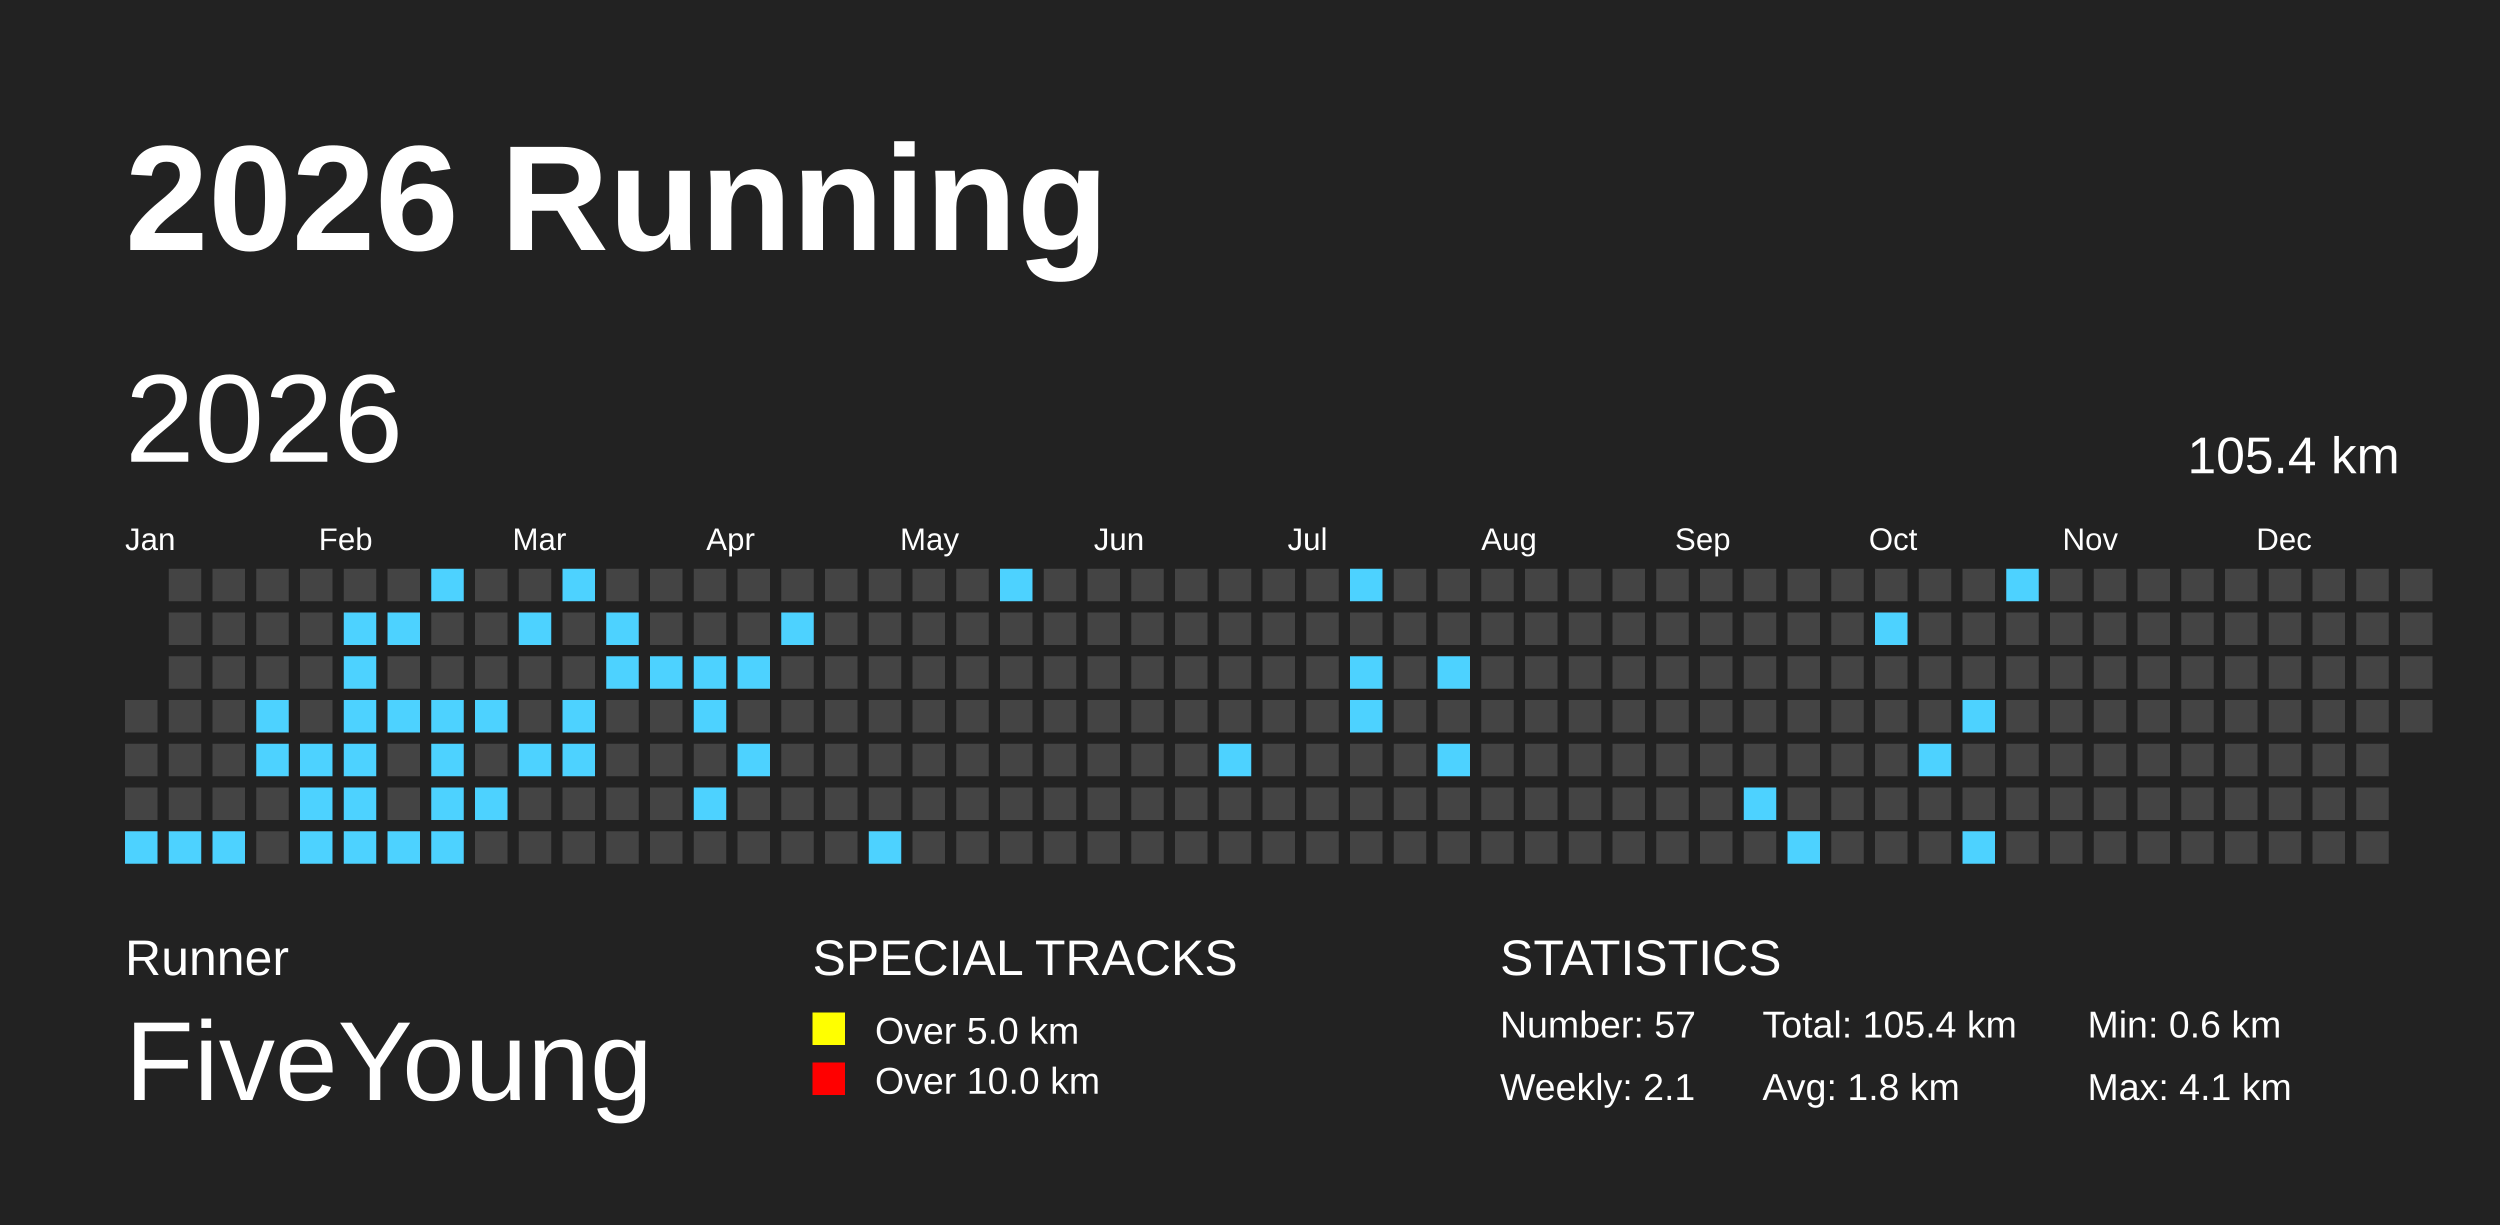
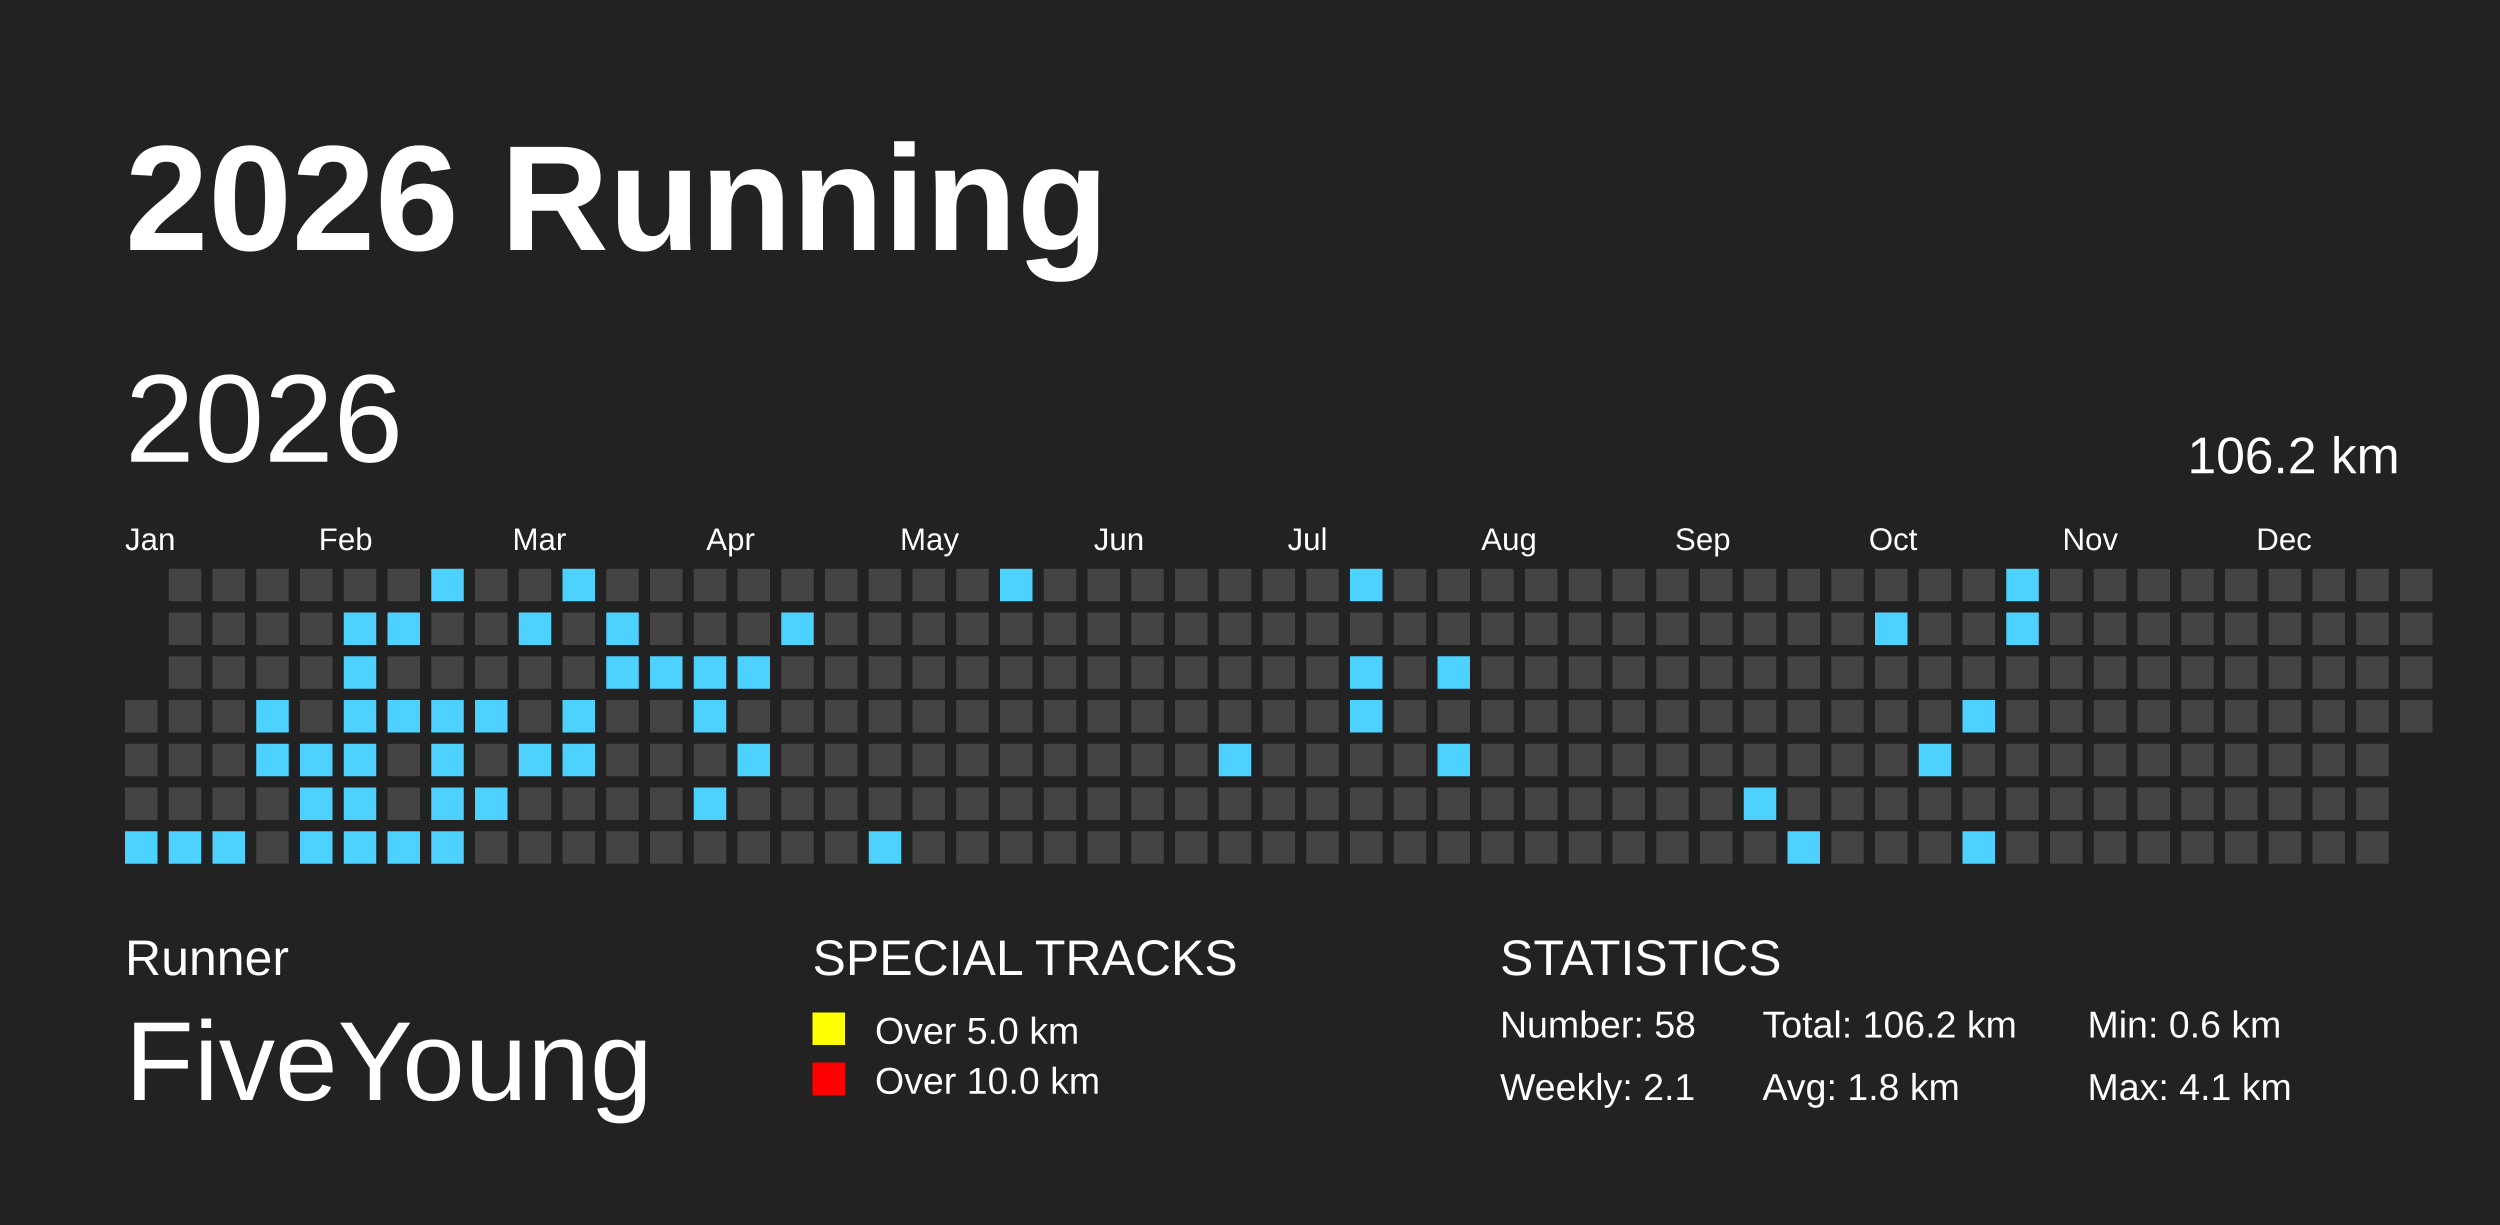
<svg xmlns="http://www.w3.org/2000/svg" baseProfile="full" height="98mm" version="1.1" viewBox="0,0,200,98" width="200mm">
  <defs />
  <rect fill="#222222" height="98" width="200" x="0" y="0" />
  <text fill="#FFFFFF" style="font-size:12px; font-family:Arial; font-weight:bold;" x="10" y="20">2026 Running</text>
  <text fill="#FFFFFF" style="font-size:4px; font-family:Arial" x="10" y="78">Runner</text>
  <text fill="#FFFFFF" style="font-size:9px; font-family:Arial" x="10" y="88">FiveYoung</text>
  <text fill="#FFFFFF" style="font-size:4px; font-family:Arial" x="65" y="78">SPECIAL TRACKS</text>
  <rect fill="yellow" height="2.6" width="2.6" x="65" y="81" />
  <text fill="#FFFFFF" style="font-size:3px; font-family:Arial" x="70" y="83.5">Over 5.0 km</text>
  <rect fill="red" height="2.6" width="2.6" x="65" y="85" />
  <text fill="#FFFFFF" style="font-size:3px; font-family:Arial" x="70" y="87.5">Over 10.0 km</text>
  <text fill="#FFFFFF" style="font-size:4px; font-family:Arial" x="120" y="78">STATISTICS</text>
-   <text fill="#FFFFFF" style="font-size:3px; font-family:Arial" x="120" y="83">Number: 57</text>
+   <text fill="#FFFFFF" style="font-size:3px; font-family:Arial" x="120" y="83">Number: 58</text>
  <text fill="#FFFFFF" style="font-size:3px; font-family:Arial" x="120" y="88">Weekly: 2.1</text>
-   <text fill="#FFFFFF" style="font-size:3px; font-family:Arial" x="141" y="83">Total: 105.4 km</text>
+   <text fill="#FFFFFF" style="font-size:3px; font-family:Arial" x="141" y="83">Total: 106.2 km</text>
  <text fill="#FFFFFF" style="font-size:3px; font-family:Arial" x="141" y="88">Avg: 1.8 km</text>
  <text fill="#FFFFFF" style="font-size:3px; font-family:Arial" x="167" y="83">Min: 0.6 km</text>
  <text fill="#FFFFFF" style="font-size:3px; font-family:Arial" x="167" y="88">Max: 4.1 km</text>
  <text dominant-baseline="hanging" fill="#FFFFFF" style="font-size:10.0px; font-family:Arial;" x="10" y="30">2026</text>
-   <text dominant-baseline="hanging" fill="#FFFFFF" style="font-size:4.125px; font-family:Arial;" x="175" y="35">105.4 km</text>
+   <text dominant-baseline="hanging" fill="#FFFFFF" style="font-size:4.125px; font-family:Arial;" x="175" y="35">106.2 km</text>
  <text fill="#FFFFFF" style="font-size:2.5px; font-family:Arial" x="10.0" y="44">Jan</text>
  <text fill="#FFFFFF" style="font-size:2.5px; font-family:Arial" x="25.5" y="44">Feb</text>
  <text fill="#FFFFFF" style="font-size:2.5px; font-family:Arial" x="41.0" y="44">Mar</text>
  <text fill="#FFFFFF" style="font-size:2.5px; font-family:Arial" x="56.5" y="44">Apr</text>
  <text fill="#FFFFFF" style="font-size:2.5px; font-family:Arial" x="72.0" y="44">May</text>
  <text fill="#FFFFFF" style="font-size:2.5px; font-family:Arial" x="87.5" y="44">Jun</text>
  <text fill="#FFFFFF" style="font-size:2.5px; font-family:Arial" x="103.0" y="44">Jul</text>
  <text fill="#FFFFFF" style="font-size:2.5px; font-family:Arial" x="118.5" y="44">Aug</text>
  <text fill="#FFFFFF" style="font-size:2.5px; font-family:Arial" x="134.0" y="44">Sep</text>
  <text fill="#FFFFFF" style="font-size:2.5px; font-family:Arial" x="149.5" y="44">Oct</text>
  <text fill="#FFFFFF" style="font-size:2.5px; font-family:Arial" x="165.0" y="44">Nov</text>
  <text fill="#FFFFFF" style="font-size:2.5px; font-family:Arial" x="180.5" y="44">Dec</text>
  <rect fill="#444444" height="2.6" width="2.6" x="10.0" y="56.0" />
  <rect fill="#444444" height="2.6" width="2.6" x="10.0" y="59.5" />
  <rect fill="#444444" height="2.6" width="2.6" x="10.0" y="63.0" />
  <rect fill="#4DD2FF" height="2.6" width="2.6" x="10.0" y="66.5" />
  <rect fill="#444444" height="2.6" width="2.6" x="13.5" y="45.5" />
  <rect fill="#444444" height="2.6" width="2.6" x="13.5" y="49.0" />
  <rect fill="#444444" height="2.6" width="2.6" x="13.5" y="52.5" />
  <rect fill="#444444" height="2.6" width="2.6" x="13.5" y="56.0" />
  <rect fill="#444444" height="2.6" width="2.6" x="13.5" y="59.5" />
  <rect fill="#444444" height="2.6" width="2.6" x="13.5" y="63.0" />
  <rect fill="#4DD2FF" height="2.6" width="2.6" x="13.5" y="66.5" />
  <rect fill="#444444" height="2.6" width="2.6" x="17.0" y="45.5" />
  <rect fill="#444444" height="2.6" width="2.6" x="17.0" y="49.0" />
  <rect fill="#444444" height="2.6" width="2.6" x="17.0" y="52.5" />
  <rect fill="#444444" height="2.6" width="2.6" x="17.0" y="56.0" />
  <rect fill="#444444" height="2.6" width="2.6" x="17.0" y="59.5" />
  <rect fill="#444444" height="2.6" width="2.6" x="17.0" y="63.0" />
  <rect fill="#4DD2FF" height="2.6" width="2.6" x="17.0" y="66.5" />
  <rect fill="#444444" height="2.6" width="2.6" x="20.5" y="45.5" />
  <rect fill="#444444" height="2.6" width="2.6" x="20.5" y="49.0" />
  <rect fill="#444444" height="2.6" width="2.6" x="20.5" y="52.5" />
  <rect fill="#4DD2FF" height="2.6" width="2.6" x="20.5" y="56.0" />
  <rect fill="#4DD2FF" height="2.6" width="2.6" x="20.5" y="59.5" />
  <rect fill="#444444" height="2.6" width="2.6" x="20.5" y="63.0" />
  <rect fill="#444444" height="2.6" width="2.6" x="20.5" y="66.5" />
  <rect fill="#444444" height="2.6" width="2.6" x="24.0" y="45.5" />
  <rect fill="#444444" height="2.6" width="2.6" x="24.0" y="49.0" />
  <rect fill="#444444" height="2.6" width="2.6" x="24.0" y="52.5" />
  <rect fill="#444444" height="2.6" width="2.6" x="24.0" y="56.0" />
  <rect fill="#4DD2FF" height="2.6" width="2.6" x="24.0" y="59.5" />
  <rect fill="#4DD2FF" height="2.6" width="2.6" x="24.0" y="63.0" />
  <rect fill="#4DD2FF" height="2.6" width="2.6" x="24.0" y="66.5" />
  <rect fill="#444444" height="2.6" width="2.6" x="27.5" y="45.5" />
  <rect fill="#4DD2FF" height="2.6" width="2.6" x="27.5" y="49.0" />
  <rect fill="#4DD2FF" height="2.6" width="2.6" x="27.5" y="52.5" />
  <rect fill="#4DD2FF" height="2.6" width="2.6" x="27.5" y="56.0" />
  <rect fill="#4DD2FF" height="2.6" width="2.6" x="27.5" y="59.5" />
  <rect fill="#4DD2FF" height="2.6" width="2.6" x="27.5" y="63.0" />
  <rect fill="#4DD2FF" height="2.6" width="2.6" x="27.5" y="66.5" />
  <rect fill="#444444" height="2.6" width="2.6" x="31.0" y="45.5" />
  <rect fill="#4DD2FF" height="2.6" width="2.6" x="31.0" y="49.0" />
  <rect fill="#444444" height="2.6" width="2.6" x="31.0" y="52.5" />
  <rect fill="#4DD2FF" height="2.6" width="2.6" x="31.0" y="56.0" />
  <rect fill="#444444" height="2.6" width="2.6" x="31.0" y="59.5" />
  <rect fill="#444444" height="2.6" width="2.6" x="31.0" y="63.0" />
  <rect fill="#4DD2FF" height="2.6" width="2.6" x="31.0" y="66.5" />
  <rect fill="#4DD2FF" height="2.6" width="2.6" x="34.5" y="45.5" />
  <rect fill="#444444" height="2.6" width="2.6" x="34.5" y="49.0" />
  <rect fill="#444444" height="2.6" width="2.6" x="34.5" y="52.5" />
  <rect fill="#4DD2FF" height="2.6" width="2.6" x="34.5" y="56.0" />
  <rect fill="#4DD2FF" height="2.6" width="2.6" x="34.5" y="59.5" />
  <rect fill="#4DD2FF" height="2.6" width="2.6" x="34.5" y="63.0" />
  <rect fill="#4DD2FF" height="2.6" width="2.6" x="34.5" y="66.5" />
  <rect fill="#444444" height="2.6" width="2.6" x="38.0" y="45.5" />
  <rect fill="#444444" height="2.6" width="2.6" x="38.0" y="49.0" />
  <rect fill="#444444" height="2.6" width="2.6" x="38.0" y="52.5" />
  <rect fill="#4DD2FF" height="2.6" width="2.6" x="38.0" y="56.0" />
  <rect fill="#444444" height="2.6" width="2.6" x="38.0" y="59.5" />
  <rect fill="#4DD2FF" height="2.6" width="2.6" x="38.0" y="63.0" />
  <rect fill="#444444" height="2.6" width="2.6" x="38.0" y="66.5" />
  <rect fill="#444444" height="2.6" width="2.6" x="41.5" y="45.5" />
  <rect fill="#4DD2FF" height="2.6" width="2.6" x="41.5" y="49.0" />
  <rect fill="#444444" height="2.6" width="2.6" x="41.5" y="52.5" />
  <rect fill="#444444" height="2.6" width="2.6" x="41.5" y="56.0" />
  <rect fill="#4DD2FF" height="2.6" width="2.6" x="41.5" y="59.5" />
  <rect fill="#444444" height="2.6" width="2.6" x="41.5" y="63.0" />
  <rect fill="#444444" height="2.6" width="2.6" x="41.5" y="66.5" />
  <rect fill="#4DD2FF" height="2.6" width="2.6" x="45.0" y="45.5" />
  <rect fill="#444444" height="2.6" width="2.6" x="45.0" y="49.0" />
  <rect fill="#444444" height="2.6" width="2.6" x="45.0" y="52.5" />
  <rect fill="#4DD2FF" height="2.6" width="2.6" x="45.0" y="56.0" />
  <rect fill="#4DD2FF" height="2.6" width="2.6" x="45.0" y="59.5" />
  <rect fill="#444444" height="2.6" width="2.6" x="45.0" y="63.0" />
  <rect fill="#444444" height="2.6" width="2.6" x="45.0" y="66.5" />
  <rect fill="#444444" height="2.6" width="2.6" x="48.5" y="45.5" />
  <rect fill="#4DD2FF" height="2.6" width="2.6" x="48.5" y="49.0" />
  <rect fill="#4DD2FF" height="2.6" width="2.6" x="48.5" y="52.5" />
  <rect fill="#444444" height="2.6" width="2.6" x="48.5" y="56.0" />
  <rect fill="#444444" height="2.6" width="2.6" x="48.5" y="59.5" />
  <rect fill="#444444" height="2.6" width="2.6" x="48.5" y="63.0" />
  <rect fill="#444444" height="2.6" width="2.6" x="48.5" y="66.5" />
  <rect fill="#444444" height="2.6" width="2.6" x="52.0" y="45.5" />
  <rect fill="#444444" height="2.6" width="2.6" x="52.0" y="49.0" />
  <rect fill="#4DD2FF" height="2.6" width="2.6" x="52.0" y="52.5" />
  <rect fill="#444444" height="2.6" width="2.6" x="52.0" y="56.0" />
  <rect fill="#444444" height="2.6" width="2.6" x="52.0" y="59.5" />
  <rect fill="#444444" height="2.6" width="2.6" x="52.0" y="63.0" />
  <rect fill="#444444" height="2.6" width="2.6" x="52.0" y="66.5" />
  <rect fill="#444444" height="2.6" width="2.6" x="55.5" y="45.5" />
  <rect fill="#444444" height="2.6" width="2.6" x="55.5" y="49.0" />
  <rect fill="#4DD2FF" height="2.6" width="2.6" x="55.5" y="52.5" />
  <rect fill="#4DD2FF" height="2.6" width="2.6" x="55.5" y="56.0" />
  <rect fill="#444444" height="2.6" width="2.6" x="55.5" y="59.5" />
  <rect fill="#4DD2FF" height="2.6" width="2.6" x="55.5" y="63.0" />
  <rect fill="#444444" height="2.6" width="2.6" x="55.5" y="66.5" />
  <rect fill="#444444" height="2.6" width="2.6" x="59.0" y="45.5" />
  <rect fill="#444444" height="2.6" width="2.6" x="59.0" y="49.0" />
  <rect fill="#4DD2FF" height="2.6" width="2.6" x="59.0" y="52.5" />
  <rect fill="#444444" height="2.6" width="2.6" x="59.0" y="56.0" />
  <rect fill="#4DD2FF" height="2.6" width="2.6" x="59.0" y="59.5" />
  <rect fill="#444444" height="2.6" width="2.6" x="59.0" y="63.0" />
  <rect fill="#444444" height="2.6" width="2.6" x="59.0" y="66.5" />
  <rect fill="#444444" height="2.6" width="2.6" x="62.5" y="45.5" />
  <rect fill="#4DD2FF" height="2.6" width="2.6" x="62.5" y="49.0" />
  <rect fill="#444444" height="2.6" width="2.6" x="62.5" y="52.5" />
  <rect fill="#444444" height="2.6" width="2.6" x="62.5" y="56.0" />
  <rect fill="#444444" height="2.6" width="2.6" x="62.5" y="59.5" />
  <rect fill="#444444" height="2.6" width="2.6" x="62.5" y="63.0" />
  <rect fill="#444444" height="2.6" width="2.6" x="62.5" y="66.5" />
  <rect fill="#444444" height="2.6" width="2.6" x="66.0" y="45.5" />
  <rect fill="#444444" height="2.6" width="2.6" x="66.0" y="49.0" />
  <rect fill="#444444" height="2.6" width="2.6" x="66.0" y="52.5" />
  <rect fill="#444444" height="2.6" width="2.6" x="66.0" y="56.0" />
  <rect fill="#444444" height="2.6" width="2.6" x="66.0" y="59.5" />
  <rect fill="#444444" height="2.6" width="2.6" x="66.0" y="63.0" />
  <rect fill="#444444" height="2.6" width="2.6" x="66.0" y="66.5" />
  <rect fill="#444444" height="2.6" width="2.6" x="69.5" y="45.5" />
  <rect fill="#444444" height="2.6" width="2.6" x="69.5" y="49.0" />
  <rect fill="#444444" height="2.6" width="2.6" x="69.5" y="52.5" />
  <rect fill="#444444" height="2.6" width="2.6" x="69.5" y="56.0" />
  <rect fill="#444444" height="2.6" width="2.6" x="69.5" y="59.5" />
  <rect fill="#444444" height="2.6" width="2.6" x="69.5" y="63.0" />
  <rect fill="#4DD2FF" height="2.6" width="2.6" x="69.5" y="66.5" />
  <rect fill="#444444" height="2.6" width="2.6" x="73.0" y="45.5" />
  <rect fill="#444444" height="2.6" width="2.6" x="73.0" y="49.0" />
  <rect fill="#444444" height="2.6" width="2.6" x="73.0" y="52.5" />
  <rect fill="#444444" height="2.6" width="2.6" x="73.0" y="56.0" />
  <rect fill="#444444" height="2.6" width="2.6" x="73.0" y="59.5" />
  <rect fill="#444444" height="2.6" width="2.6" x="73.0" y="63.0" />
  <rect fill="#444444" height="2.6" width="2.6" x="73.0" y="66.5" />
  <rect fill="#444444" height="2.6" width="2.6" x="76.5" y="45.5" />
  <rect fill="#444444" height="2.6" width="2.6" x="76.5" y="49.0" />
  <rect fill="#444444" height="2.6" width="2.6" x="76.5" y="52.5" />
  <rect fill="#444444" height="2.6" width="2.6" x="76.5" y="56.0" />
  <rect fill="#444444" height="2.6" width="2.6" x="76.5" y="59.5" />
  <rect fill="#444444" height="2.6" width="2.6" x="76.5" y="63.0" />
  <rect fill="#444444" height="2.6" width="2.6" x="76.5" y="66.5" />
  <rect fill="#4DD2FF" height="2.6" width="2.6" x="80.0" y="45.5" />
  <rect fill="#444444" height="2.6" width="2.6" x="80.0" y="49.0" />
  <rect fill="#444444" height="2.6" width="2.6" x="80.0" y="52.5" />
  <rect fill="#444444" height="2.6" width="2.6" x="80.0" y="56.0" />
  <rect fill="#444444" height="2.6" width="2.6" x="80.0" y="59.5" />
  <rect fill="#444444" height="2.6" width="2.6" x="80.0" y="63.0" />
  <rect fill="#444444" height="2.6" width="2.6" x="80.0" y="66.5" />
  <rect fill="#444444" height="2.6" width="2.6" x="83.5" y="45.5" />
  <rect fill="#444444" height="2.6" width="2.6" x="83.5" y="49.0" />
  <rect fill="#444444" height="2.6" width="2.6" x="83.5" y="52.5" />
  <rect fill="#444444" height="2.6" width="2.6" x="83.5" y="56.0" />
  <rect fill="#444444" height="2.6" width="2.6" x="83.5" y="59.5" />
  <rect fill="#444444" height="2.6" width="2.6" x="83.5" y="63.0" />
  <rect fill="#444444" height="2.6" width="2.6" x="83.5" y="66.5" />
  <rect fill="#444444" height="2.6" width="2.6" x="87.0" y="45.5" />
  <rect fill="#444444" height="2.6" width="2.6" x="87.0" y="49.0" />
  <rect fill="#444444" height="2.6" width="2.6" x="87.0" y="52.5" />
  <rect fill="#444444" height="2.6" width="2.6" x="87.0" y="56.0" />
  <rect fill="#444444" height="2.6" width="2.6" x="87.0" y="59.5" />
  <rect fill="#444444" height="2.6" width="2.6" x="87.0" y="63.0" />
  <rect fill="#444444" height="2.6" width="2.6" x="87.0" y="66.5" />
  <rect fill="#444444" height="2.6" width="2.6" x="90.5" y="45.5" />
  <rect fill="#444444" height="2.6" width="2.6" x="90.5" y="49.0" />
  <rect fill="#444444" height="2.6" width="2.6" x="90.5" y="52.5" />
  <rect fill="#444444" height="2.6" width="2.6" x="90.5" y="56.0" />
  <rect fill="#444444" height="2.6" width="2.6" x="90.5" y="59.5" />
  <rect fill="#444444" height="2.6" width="2.6" x="90.5" y="63.0" />
  <rect fill="#444444" height="2.6" width="2.6" x="90.5" y="66.5" />
  <rect fill="#444444" height="2.6" width="2.6" x="94.0" y="45.5" />
  <rect fill="#444444" height="2.6" width="2.6" x="94.0" y="49.0" />
  <rect fill="#444444" height="2.6" width="2.6" x="94.0" y="52.5" />
  <rect fill="#444444" height="2.6" width="2.6" x="94.0" y="56.0" />
  <rect fill="#444444" height="2.6" width="2.6" x="94.0" y="59.5" />
  <rect fill="#444444" height="2.6" width="2.6" x="94.0" y="63.0" />
  <rect fill="#444444" height="2.6" width="2.6" x="94.0" y="66.5" />
  <rect fill="#444444" height="2.6" width="2.6" x="97.5" y="45.5" />
  <rect fill="#444444" height="2.6" width="2.6" x="97.5" y="49.0" />
  <rect fill="#444444" height="2.6" width="2.6" x="97.5" y="52.5" />
  <rect fill="#444444" height="2.6" width="2.6" x="97.5" y="56.0" />
  <rect fill="#4DD2FF" height="2.6" width="2.6" x="97.5" y="59.5" />
  <rect fill="#444444" height="2.6" width="2.6" x="97.5" y="63.0" />
  <rect fill="#444444" height="2.6" width="2.6" x="97.5" y="66.5" />
  <rect fill="#444444" height="2.6" width="2.6" x="101.0" y="45.5" />
  <rect fill="#444444" height="2.6" width="2.6" x="101.0" y="49.0" />
  <rect fill="#444444" height="2.6" width="2.6" x="101.0" y="52.5" />
  <rect fill="#444444" height="2.6" width="2.6" x="101.0" y="56.0" />
  <rect fill="#444444" height="2.6" width="2.6" x="101.0" y="59.5" />
  <rect fill="#444444" height="2.6" width="2.6" x="101.0" y="63.0" />
  <rect fill="#444444" height="2.6" width="2.6" x="101.0" y="66.5" />
  <rect fill="#444444" height="2.6" width="2.6" x="104.5" y="45.5" />
  <rect fill="#444444" height="2.6" width="2.6" x="104.5" y="49.0" />
  <rect fill="#444444" height="2.6" width="2.6" x="104.5" y="52.5" />
  <rect fill="#444444" height="2.6" width="2.6" x="104.5" y="56.0" />
  <rect fill="#444444" height="2.6" width="2.6" x="104.5" y="59.5" />
  <rect fill="#444444" height="2.6" width="2.6" x="104.5" y="63.0" />
  <rect fill="#444444" height="2.6" width="2.6" x="104.5" y="66.5" />
  <rect fill="#4DD2FF" height="2.6" width="2.6" x="108.0" y="45.5" />
  <rect fill="#444444" height="2.6" width="2.6" x="108.0" y="49.0" />
  <rect fill="#4DD2FF" height="2.6" width="2.6" x="108.0" y="52.5" />
  <rect fill="#4DD2FF" height="2.6" width="2.6" x="108.0" y="56.0" />
  <rect fill="#444444" height="2.6" width="2.6" x="108.0" y="59.5" />
  <rect fill="#444444" height="2.6" width="2.6" x="108.0" y="63.0" />
  <rect fill="#444444" height="2.6" width="2.6" x="108.0" y="66.5" />
  <rect fill="#444444" height="2.6" width="2.6" x="111.5" y="45.5" />
  <rect fill="#444444" height="2.6" width="2.6" x="111.5" y="49.0" />
  <rect fill="#444444" height="2.6" width="2.6" x="111.5" y="52.5" />
  <rect fill="#444444" height="2.6" width="2.6" x="111.5" y="56.0" />
  <rect fill="#444444" height="2.6" width="2.6" x="111.5" y="59.5" />
  <rect fill="#444444" height="2.6" width="2.6" x="111.5" y="63.0" />
  <rect fill="#444444" height="2.6" width="2.6" x="111.5" y="66.5" />
  <rect fill="#444444" height="2.6" width="2.6" x="115.0" y="45.5" />
  <rect fill="#444444" height="2.6" width="2.6" x="115.0" y="49.0" />
  <rect fill="#4DD2FF" height="2.6" width="2.6" x="115.0" y="52.5" />
  <rect fill="#444444" height="2.6" width="2.6" x="115.0" y="56.0" />
  <rect fill="#4DD2FF" height="2.6" width="2.6" x="115.0" y="59.5" />
  <rect fill="#444444" height="2.6" width="2.6" x="115.0" y="63.0" />
  <rect fill="#444444" height="2.6" width="2.6" x="115.0" y="66.5" />
  <rect fill="#444444" height="2.6" width="2.6" x="118.5" y="45.5" />
  <rect fill="#444444" height="2.6" width="2.6" x="118.5" y="49.0" />
  <rect fill="#444444" height="2.6" width="2.6" x="118.5" y="52.5" />
  <rect fill="#444444" height="2.6" width="2.6" x="118.5" y="56.0" />
  <rect fill="#444444" height="2.6" width="2.6" x="118.5" y="59.5" />
  <rect fill="#444444" height="2.6" width="2.6" x="118.5" y="63.0" />
  <rect fill="#444444" height="2.6" width="2.6" x="118.5" y="66.5" />
  <rect fill="#444444" height="2.6" width="2.6" x="122.0" y="45.5" />
  <rect fill="#444444" height="2.6" width="2.6" x="122.0" y="49.0" />
  <rect fill="#444444" height="2.6" width="2.6" x="122.0" y="52.5" />
  <rect fill="#444444" height="2.6" width="2.6" x="122.0" y="56.0" />
  <rect fill="#444444" height="2.6" width="2.6" x="122.0" y="59.5" />
  <rect fill="#444444" height="2.6" width="2.6" x="122.0" y="63.0" />
  <rect fill="#444444" height="2.6" width="2.6" x="122.0" y="66.5" />
  <rect fill="#444444" height="2.6" width="2.6" x="125.5" y="45.5" />
  <rect fill="#444444" height="2.6" width="2.6" x="125.5" y="49.0" />
  <rect fill="#444444" height="2.6" width="2.6" x="125.5" y="52.5" />
  <rect fill="#444444" height="2.6" width="2.6" x="125.5" y="56.0" />
  <rect fill="#444444" height="2.6" width="2.6" x="125.5" y="59.5" />
  <rect fill="#444444" height="2.6" width="2.6" x="125.5" y="63.0" />
  <rect fill="#444444" height="2.6" width="2.6" x="125.5" y="66.5" />
  <rect fill="#444444" height="2.6" width="2.6" x="129.0" y="45.5" />
  <rect fill="#444444" height="2.6" width="2.6" x="129.0" y="49.0" />
  <rect fill="#444444" height="2.6" width="2.6" x="129.0" y="52.5" />
  <rect fill="#444444" height="2.6" width="2.6" x="129.0" y="56.0" />
  <rect fill="#444444" height="2.6" width="2.6" x="129.0" y="59.5" />
  <rect fill="#444444" height="2.6" width="2.6" x="129.0" y="63.0" />
  <rect fill="#444444" height="2.6" width="2.6" x="129.0" y="66.5" />
  <rect fill="#444444" height="2.6" width="2.6" x="132.5" y="45.5" />
  <rect fill="#444444" height="2.6" width="2.6" x="132.5" y="49.0" />
  <rect fill="#444444" height="2.6" width="2.6" x="132.5" y="52.5" />
  <rect fill="#444444" height="2.6" width="2.6" x="132.5" y="56.0" />
  <rect fill="#444444" height="2.6" width="2.6" x="132.5" y="59.5" />
  <rect fill="#444444" height="2.6" width="2.6" x="132.5" y="63.0" />
  <rect fill="#444444" height="2.6" width="2.6" x="132.5" y="66.5" />
  <rect fill="#444444" height="2.6" width="2.6" x="136.0" y="45.5" />
  <rect fill="#444444" height="2.6" width="2.6" x="136.0" y="49.0" />
  <rect fill="#444444" height="2.6" width="2.6" x="136.0" y="52.5" />
  <rect fill="#444444" height="2.6" width="2.6" x="136.0" y="56.0" />
  <rect fill="#444444" height="2.6" width="2.6" x="136.0" y="59.5" />
  <rect fill="#444444" height="2.6" width="2.6" x="136.0" y="63.0" />
  <rect fill="#444444" height="2.6" width="2.6" x="136.0" y="66.5" />
  <rect fill="#444444" height="2.6" width="2.6" x="139.5" y="45.5" />
  <rect fill="#444444" height="2.6" width="2.6" x="139.5" y="49.0" />
  <rect fill="#444444" height="2.6" width="2.6" x="139.5" y="52.5" />
  <rect fill="#444444" height="2.6" width="2.6" x="139.5" y="56.0" />
  <rect fill="#444444" height="2.6" width="2.6" x="139.5" y="59.5" />
  <rect fill="#4DD2FF" height="2.6" width="2.6" x="139.5" y="63.0" />
  <rect fill="#444444" height="2.6" width="2.6" x="139.5" y="66.5" />
  <rect fill="#444444" height="2.6" width="2.6" x="143.0" y="45.5" />
  <rect fill="#444444" height="2.6" width="2.6" x="143.0" y="49.0" />
  <rect fill="#444444" height="2.6" width="2.6" x="143.0" y="52.5" />
  <rect fill="#444444" height="2.6" width="2.6" x="143.0" y="56.0" />
  <rect fill="#444444" height="2.6" width="2.6" x="143.0" y="59.5" />
  <rect fill="#444444" height="2.6" width="2.6" x="143.0" y="63.0" />
  <rect fill="#4DD2FF" height="2.6" width="2.6" x="143.0" y="66.5" />
  <rect fill="#444444" height="2.6" width="2.6" x="146.5" y="45.5" />
  <rect fill="#444444" height="2.6" width="2.6" x="146.5" y="49.0" />
  <rect fill="#444444" height="2.6" width="2.6" x="146.5" y="52.5" />
  <rect fill="#444444" height="2.6" width="2.6" x="146.5" y="56.0" />
  <rect fill="#444444" height="2.6" width="2.6" x="146.5" y="59.5" />
  <rect fill="#444444" height="2.6" width="2.6" x="146.5" y="63.0" />
  <rect fill="#444444" height="2.6" width="2.6" x="146.5" y="66.5" />
  <rect fill="#444444" height="2.6" width="2.6" x="150.0" y="45.5" />
  <rect fill="#4DD2FF" height="2.6" width="2.6" x="150.0" y="49.0" />
  <rect fill="#444444" height="2.6" width="2.6" x="150.0" y="52.5" />
  <rect fill="#444444" height="2.6" width="2.6" x="150.0" y="56.0" />
  <rect fill="#444444" height="2.6" width="2.6" x="150.0" y="59.5" />
  <rect fill="#444444" height="2.6" width="2.6" x="150.0" y="63.0" />
  <rect fill="#444444" height="2.6" width="2.6" x="150.0" y="66.5" />
  <rect fill="#444444" height="2.6" width="2.6" x="153.5" y="45.5" />
  <rect fill="#444444" height="2.6" width="2.6" x="153.5" y="49.0" />
  <rect fill="#444444" height="2.6" width="2.6" x="153.5" y="52.5" />
  <rect fill="#444444" height="2.6" width="2.6" x="153.5" y="56.0" />
  <rect fill="#4DD2FF" height="2.6" width="2.6" x="153.5" y="59.5" />
  <rect fill="#444444" height="2.6" width="2.6" x="153.5" y="63.0" />
  <rect fill="#444444" height="2.6" width="2.6" x="153.5" y="66.5" />
  <rect fill="#444444" height="2.6" width="2.6" x="157.0" y="45.5" />
  <rect fill="#444444" height="2.6" width="2.6" x="157.0" y="49.0" />
  <rect fill="#444444" height="2.6" width="2.6" x="157.0" y="52.5" />
  <rect fill="#4DD2FF" height="2.6" width="2.6" x="157.0" y="56.0" />
  <rect fill="#444444" height="2.6" width="2.6" x="157.0" y="59.5" />
  <rect fill="#444444" height="2.6" width="2.6" x="157.0" y="63.0" />
  <rect fill="#4DD2FF" height="2.6" width="2.6" x="157.0" y="66.5" />
  <rect fill="#4DD2FF" height="2.6" width="2.6" x="160.5" y="45.5" />
-   <rect fill="#444444" height="2.6" width="2.6" x="160.5" y="49.0" />
+   <rect fill="#4DD2FF" height="2.6" width="2.6" x="160.5" y="49.0" />
  <rect fill="#444444" height="2.6" width="2.6" x="160.5" y="52.5" />
  <rect fill="#444444" height="2.6" width="2.6" x="160.5" y="56.0" />
  <rect fill="#444444" height="2.6" width="2.6" x="160.5" y="59.5" />
  <rect fill="#444444" height="2.6" width="2.6" x="160.5" y="63.0" />
  <rect fill="#444444" height="2.6" width="2.6" x="160.5" y="66.5" />
  <rect fill="#444444" height="2.6" width="2.6" x="164.0" y="45.5" />
  <rect fill="#444444" height="2.6" width="2.6" x="164.0" y="49.0" />
  <rect fill="#444444" height="2.6" width="2.6" x="164.0" y="52.5" />
  <rect fill="#444444" height="2.6" width="2.6" x="164.0" y="56.0" />
  <rect fill="#444444" height="2.6" width="2.6" x="164.0" y="59.5" />
  <rect fill="#444444" height="2.6" width="2.6" x="164.0" y="63.0" />
  <rect fill="#444444" height="2.6" width="2.6" x="164.0" y="66.5" />
  <rect fill="#444444" height="2.6" width="2.6" x="167.5" y="45.5" />
  <rect fill="#444444" height="2.6" width="2.6" x="167.5" y="49.0" />
  <rect fill="#444444" height="2.6" width="2.6" x="167.5" y="52.5" />
  <rect fill="#444444" height="2.6" width="2.6" x="167.5" y="56.0" />
  <rect fill="#444444" height="2.6" width="2.6" x="167.5" y="59.5" />
  <rect fill="#444444" height="2.6" width="2.6" x="167.5" y="63.0" />
  <rect fill="#444444" height="2.6" width="2.6" x="167.5" y="66.5" />
  <rect fill="#444444" height="2.6" width="2.6" x="171.0" y="45.5" />
  <rect fill="#444444" height="2.6" width="2.6" x="171.0" y="49.0" />
  <rect fill="#444444" height="2.6" width="2.6" x="171.0" y="52.5" />
  <rect fill="#444444" height="2.6" width="2.6" x="171.0" y="56.0" />
  <rect fill="#444444" height="2.6" width="2.6" x="171.0" y="59.5" />
  <rect fill="#444444" height="2.6" width="2.6" x="171.0" y="63.0" />
  <rect fill="#444444" height="2.6" width="2.6" x="171.0" y="66.5" />
  <rect fill="#444444" height="2.6" width="2.6" x="174.5" y="45.5" />
  <rect fill="#444444" height="2.6" width="2.6" x="174.5" y="49.0" />
  <rect fill="#444444" height="2.6" width="2.6" x="174.5" y="52.5" />
  <rect fill="#444444" height="2.6" width="2.6" x="174.5" y="56.0" />
  <rect fill="#444444" height="2.6" width="2.6" x="174.5" y="59.5" />
  <rect fill="#444444" height="2.6" width="2.6" x="174.5" y="63.0" />
  <rect fill="#444444" height="2.6" width="2.6" x="174.5" y="66.5" />
  <rect fill="#444444" height="2.6" width="2.6" x="178.0" y="45.5" />
  <rect fill="#444444" height="2.6" width="2.6" x="178.0" y="49.0" />
  <rect fill="#444444" height="2.6" width="2.6" x="178.0" y="52.5" />
  <rect fill="#444444" height="2.6" width="2.6" x="178.0" y="56.0" />
  <rect fill="#444444" height="2.6" width="2.6" x="178.0" y="59.5" />
  <rect fill="#444444" height="2.6" width="2.6" x="178.0" y="63.0" />
  <rect fill="#444444" height="2.6" width="2.6" x="178.0" y="66.5" />
  <rect fill="#444444" height="2.6" width="2.6" x="181.5" y="45.5" />
  <rect fill="#444444" height="2.6" width="2.6" x="181.5" y="49.0" />
  <rect fill="#444444" height="2.6" width="2.6" x="181.5" y="52.5" />
  <rect fill="#444444" height="2.6" width="2.6" x="181.5" y="56.0" />
  <rect fill="#444444" height="2.6" width="2.6" x="181.5" y="59.5" />
  <rect fill="#444444" height="2.6" width="2.6" x="181.5" y="63.0" />
  <rect fill="#444444" height="2.6" width="2.6" x="181.5" y="66.5" />
  <rect fill="#444444" height="2.6" width="2.6" x="185.0" y="45.5" />
  <rect fill="#444444" height="2.6" width="2.6" x="185.0" y="49.0" />
  <rect fill="#444444" height="2.6" width="2.6" x="185.0" y="52.5" />
  <rect fill="#444444" height="2.6" width="2.6" x="185.0" y="56.0" />
  <rect fill="#444444" height="2.6" width="2.6" x="185.0" y="59.5" />
  <rect fill="#444444" height="2.6" width="2.6" x="185.0" y="63.0" />
  <rect fill="#444444" height="2.6" width="2.6" x="185.0" y="66.5" />
  <rect fill="#444444" height="2.6" width="2.6" x="188.5" y="45.5" />
  <rect fill="#444444" height="2.6" width="2.6" x="188.5" y="49.0" />
  <rect fill="#444444" height="2.6" width="2.6" x="188.5" y="52.5" />
  <rect fill="#444444" height="2.6" width="2.6" x="188.5" y="56.0" />
  <rect fill="#444444" height="2.6" width="2.6" x="188.5" y="59.5" />
  <rect fill="#444444" height="2.6" width="2.6" x="188.5" y="63.0" />
  <rect fill="#444444" height="2.6" width="2.6" x="188.5" y="66.5" />
  <rect fill="#444444" height="2.6" width="2.6" x="192.0" y="45.5" />
  <rect fill="#444444" height="2.6" width="2.6" x="192.0" y="49.0" />
  <rect fill="#444444" height="2.6" width="2.6" x="192.0" y="52.5" />
  <rect fill="#444444" height="2.6" width="2.6" x="192.0" y="56.0" />
</svg>
